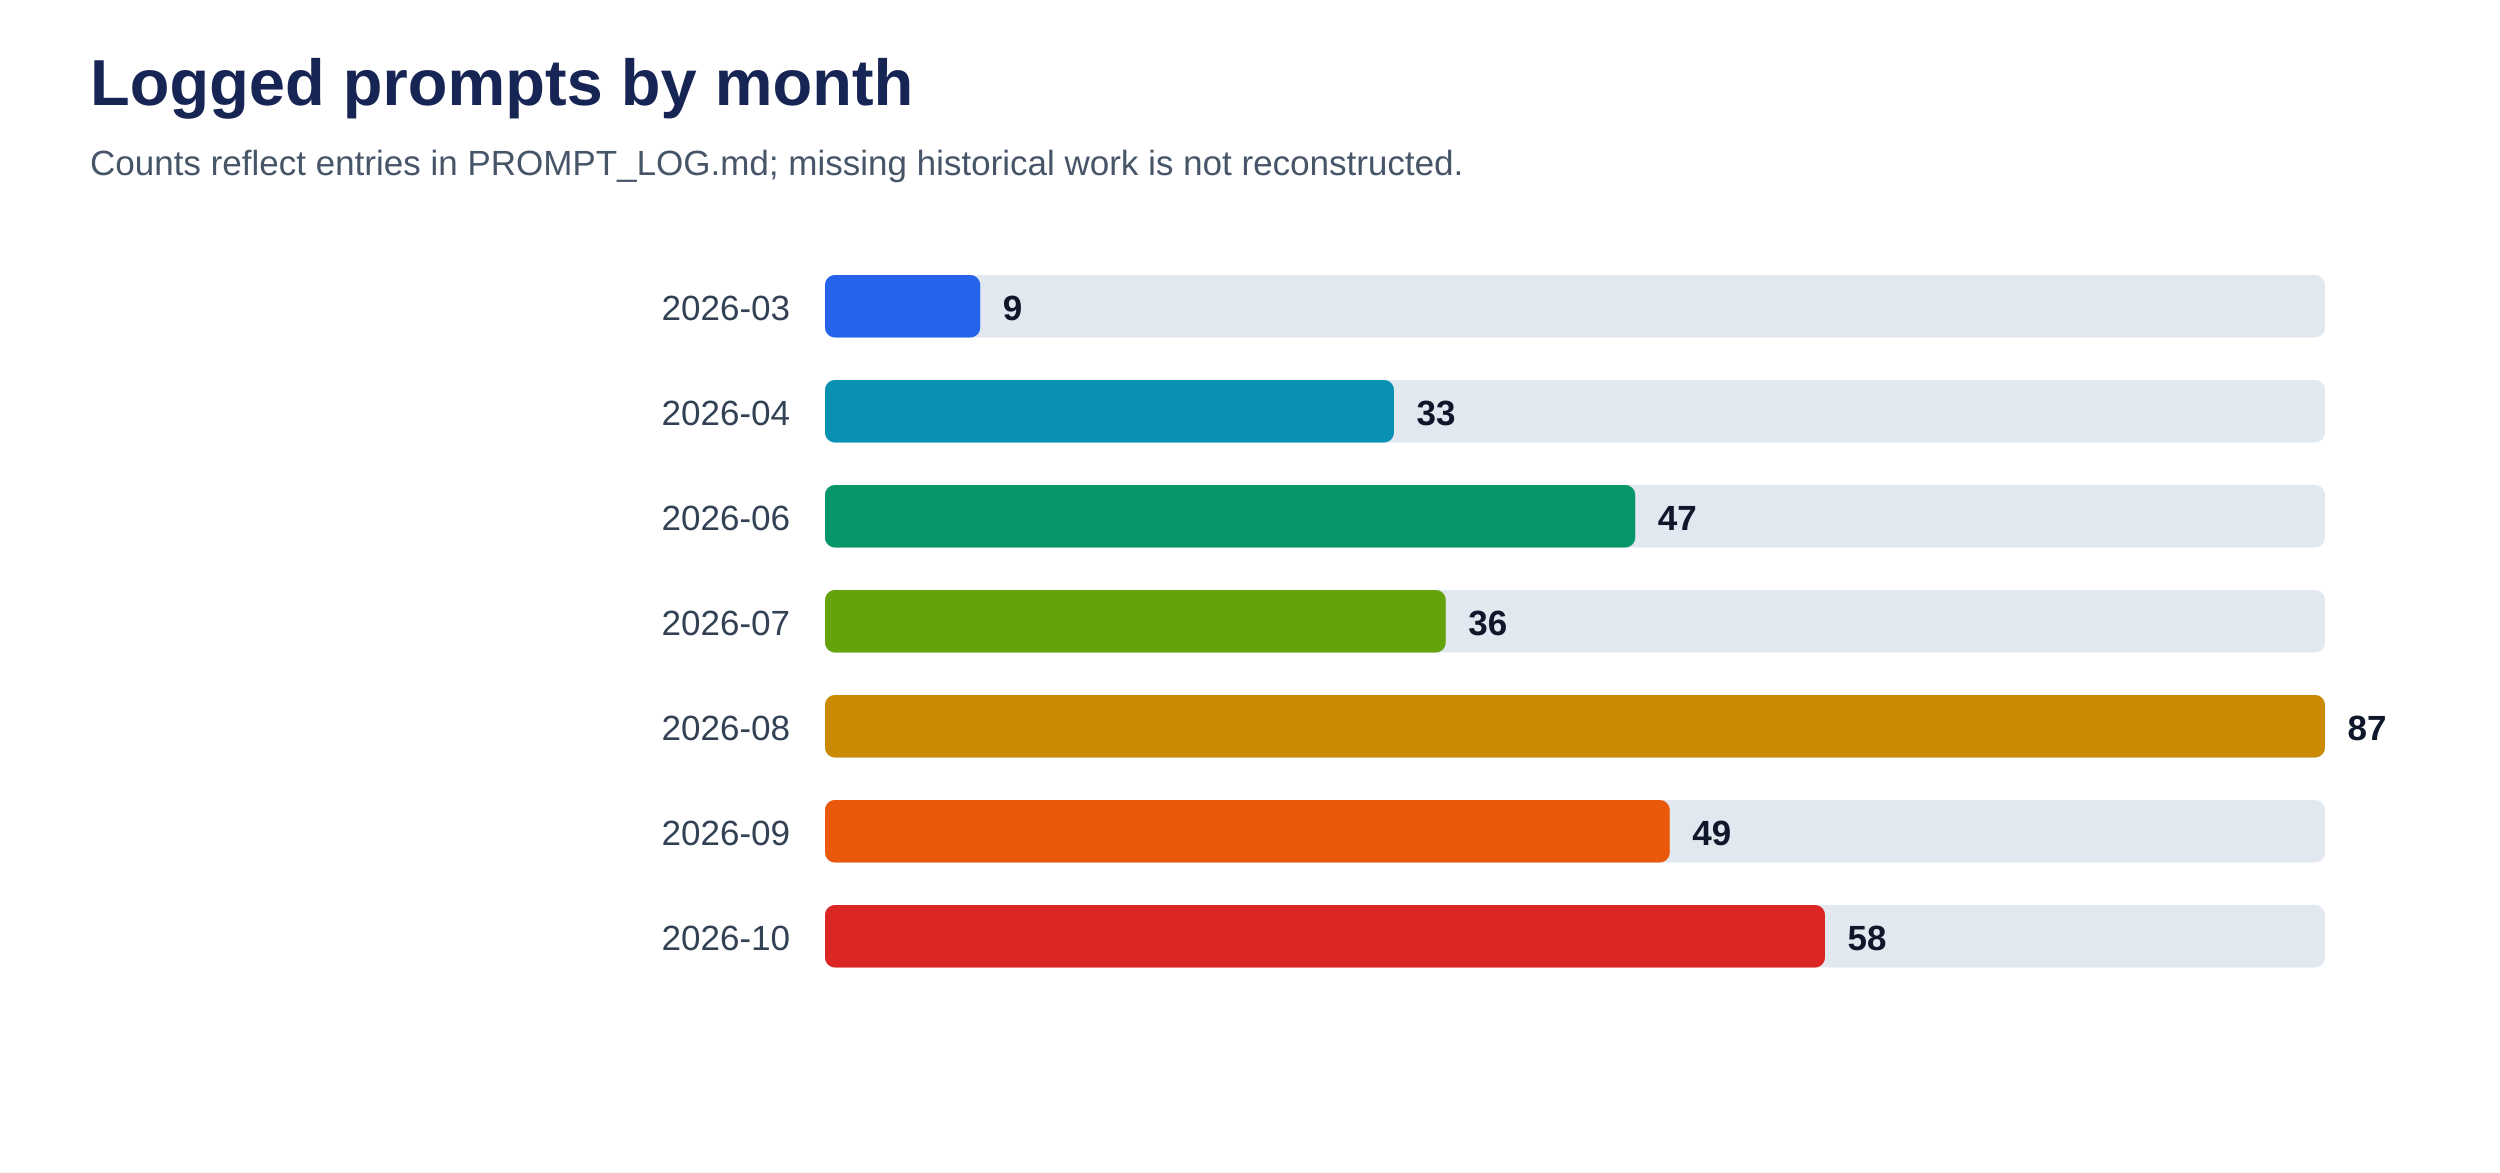
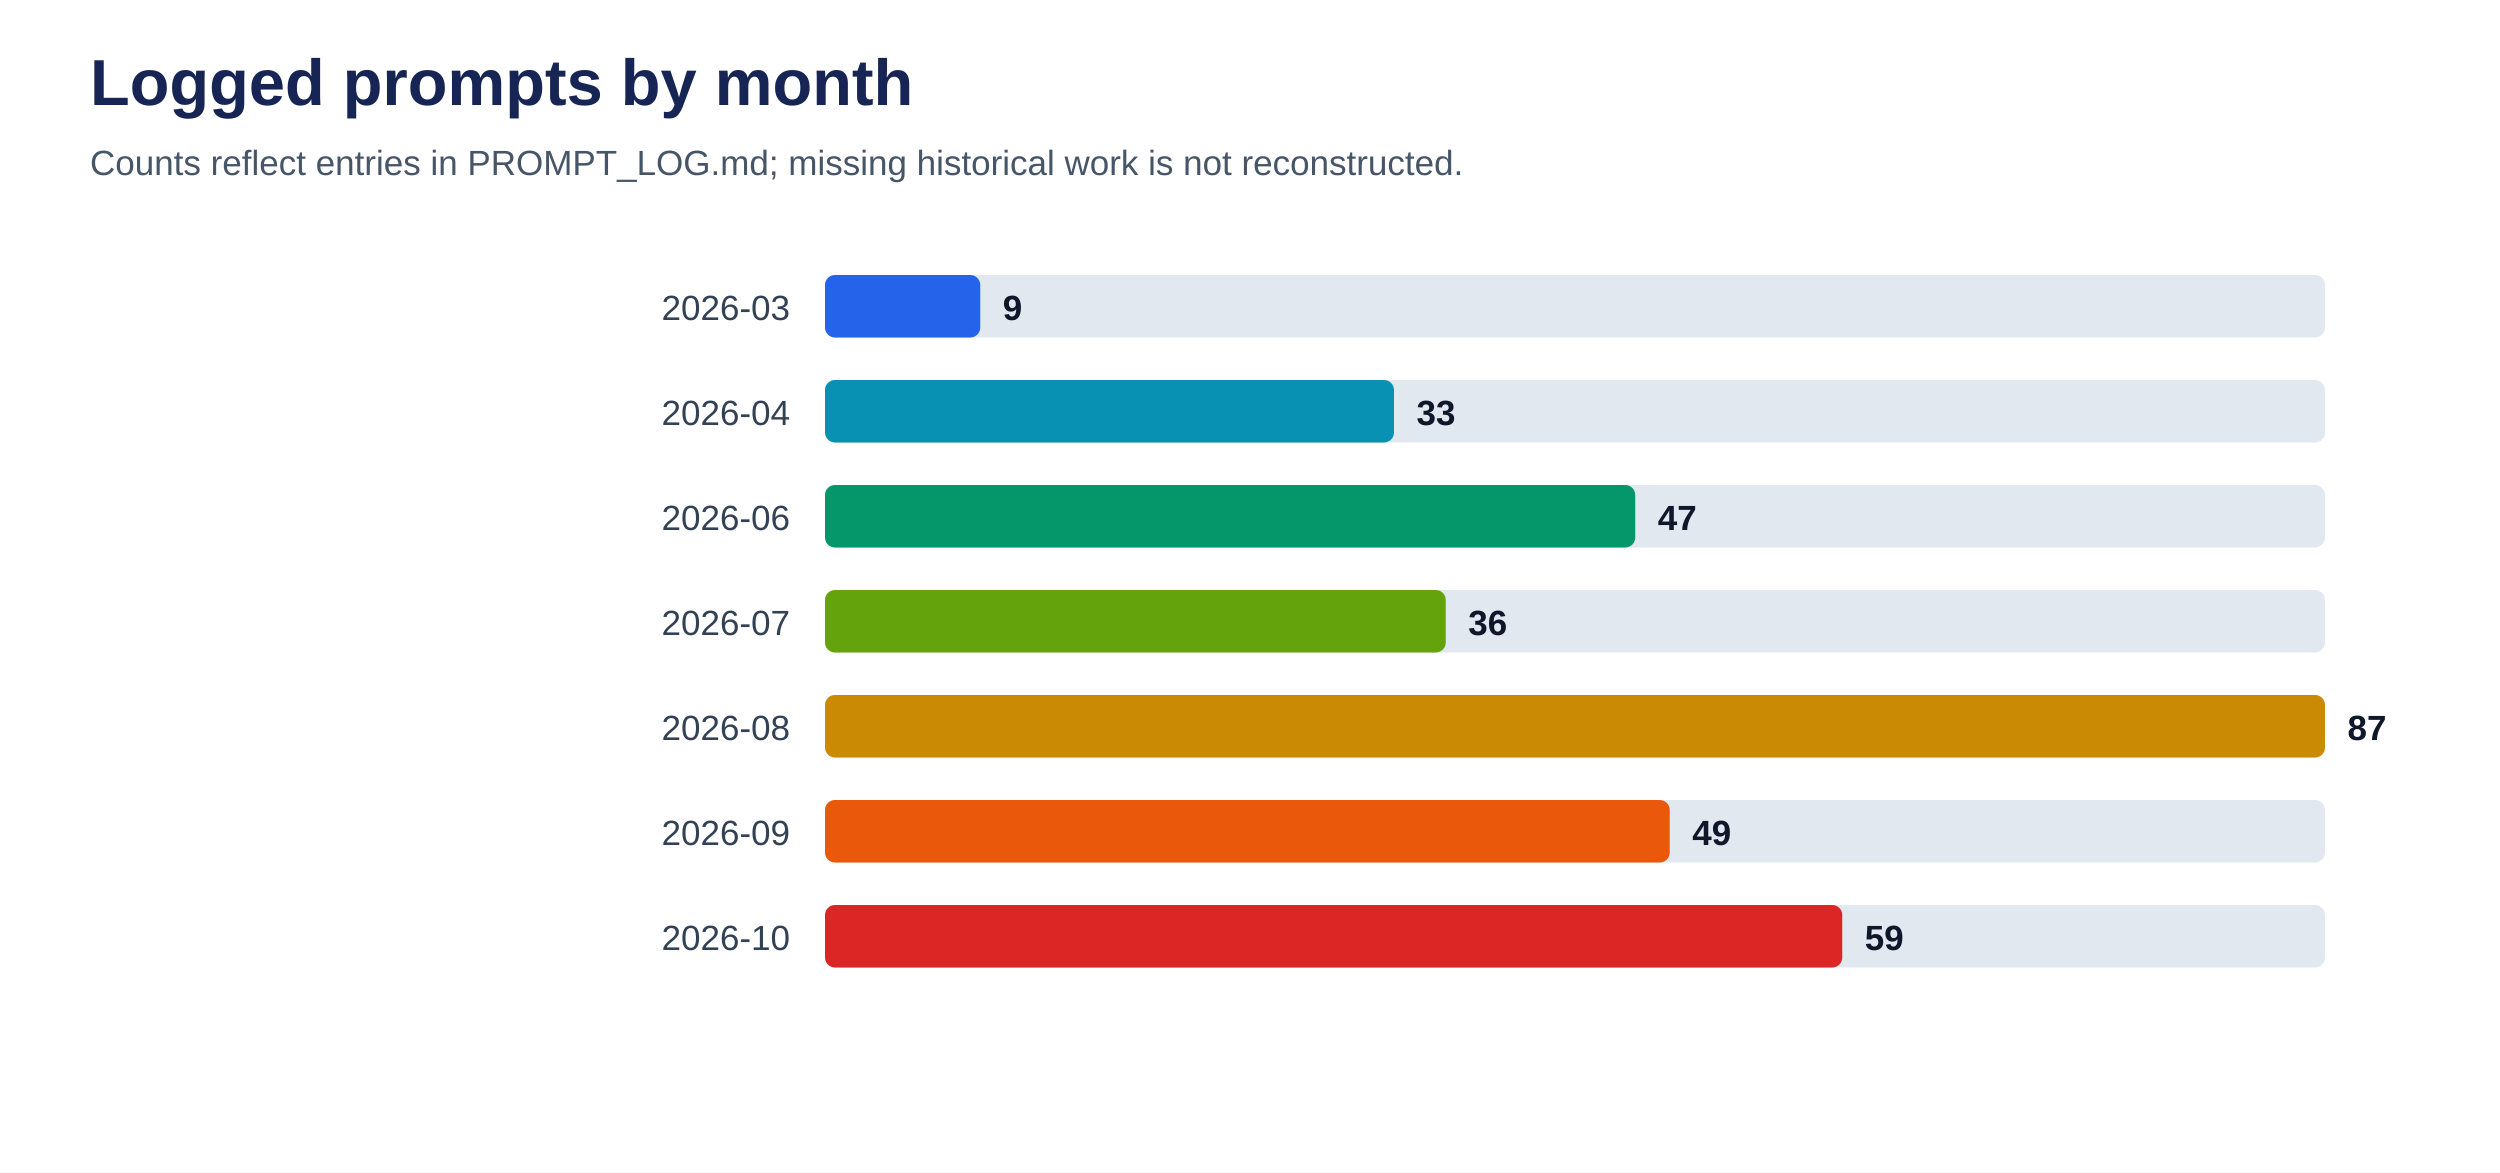
<svg xmlns="http://www.w3.org/2000/svg" viewBox="0 0 1000 469" role="img" aria-labelledby="title desc">
  <rect width="100%" height="100%" fill="#ffffff" />
  <text x="36" y="42" font-family="Arial, sans-serif" font-size="26" font-weight="700" fill="#172554">Logged prompts by month</text>
  <text x="36" y="70" font-family="Arial, sans-serif" font-size="14" fill="#475569">Counts reflect entries in PROMPT_LOG.md; missing historical work is not reconstructed.</text>
  <text x="316" y="128" text-anchor="end" font-family="Arial, sans-serif" font-size="14" fill="#334155">2026-03</text>
  <rect x="330" y="110" width="600" height="25" rx="4" fill="#e2e8f0" />
  <rect x="330" y="110" width="62.1" height="25" rx="4" fill="#2563eb" />
  <text x="401.1" y="128" font-family="Arial, sans-serif" font-size="14" font-weight="700" fill="#0f172a">9</text>
  <text x="316" y="170" text-anchor="end" font-family="Arial, sans-serif" font-size="14" fill="#334155">2026-04</text>
  <rect x="330" y="152" width="600" height="25" rx="4" fill="#e2e8f0" />
  <rect x="330" y="152" width="227.6" height="25" rx="4" fill="#0891b2" />
  <text x="566.6" y="170" font-family="Arial, sans-serif" font-size="14" font-weight="700" fill="#0f172a">33</text>
  <text x="316" y="212" text-anchor="end" font-family="Arial, sans-serif" font-size="14" fill="#334155">2026-06</text>
  <rect x="330" y="194" width="600" height="25" rx="4" fill="#e2e8f0" />
  <rect x="330" y="194" width="324.1" height="25" rx="4" fill="#059669" />
  <text x="663.1" y="212" font-family="Arial, sans-serif" font-size="14" font-weight="700" fill="#0f172a">47</text>
  <text x="316" y="254" text-anchor="end" font-family="Arial, sans-serif" font-size="14" fill="#334155">2026-07</text>
  <rect x="330" y="236" width="600" height="25" rx="4" fill="#e2e8f0" />
  <rect x="330" y="236" width="248.3" height="25" rx="4" fill="#65a30d" />
  <text x="587.3" y="254" font-family="Arial, sans-serif" font-size="14" font-weight="700" fill="#0f172a">36</text>
  <text x="316" y="296" text-anchor="end" font-family="Arial, sans-serif" font-size="14" fill="#334155">2026-08</text>
  <rect x="330" y="278" width="600" height="25" rx="4" fill="#e2e8f0" />
  <rect x="330" y="278" width="600.0" height="25" rx="4" fill="#ca8a04" />
  <text x="939.0" y="296" font-family="Arial, sans-serif" font-size="14" font-weight="700" fill="#0f172a">87</text>
  <text x="316" y="338" text-anchor="end" font-family="Arial, sans-serif" font-size="14" fill="#334155">2026-09</text>
  <rect x="330" y="320" width="600" height="25" rx="4" fill="#e2e8f0" />
  <rect x="330" y="320" width="337.9" height="25" rx="4" fill="#ea580c" />
  <text x="676.9" y="338" font-family="Arial, sans-serif" font-size="14" font-weight="700" fill="#0f172a">49</text>
  <text x="316" y="380" text-anchor="end" font-family="Arial, sans-serif" font-size="14" fill="#334155">2026-10</text>
  <rect x="330" y="362" width="600" height="25" rx="4" fill="#e2e8f0" />
-   <rect x="330" y="362" width="400.0" height="25" rx="4" fill="#dc2626" />
-   <text x="739.0" y="380" font-family="Arial, sans-serif" font-size="14" font-weight="700" fill="#0f172a">58</text>
+   <rect x="330" y="362" width="406.9" height="25" rx="4" fill="#dc2626" />
+   <text x="745.9" y="380" font-family="Arial, sans-serif" font-size="14" font-weight="700" fill="#0f172a">59</text>
</svg>
